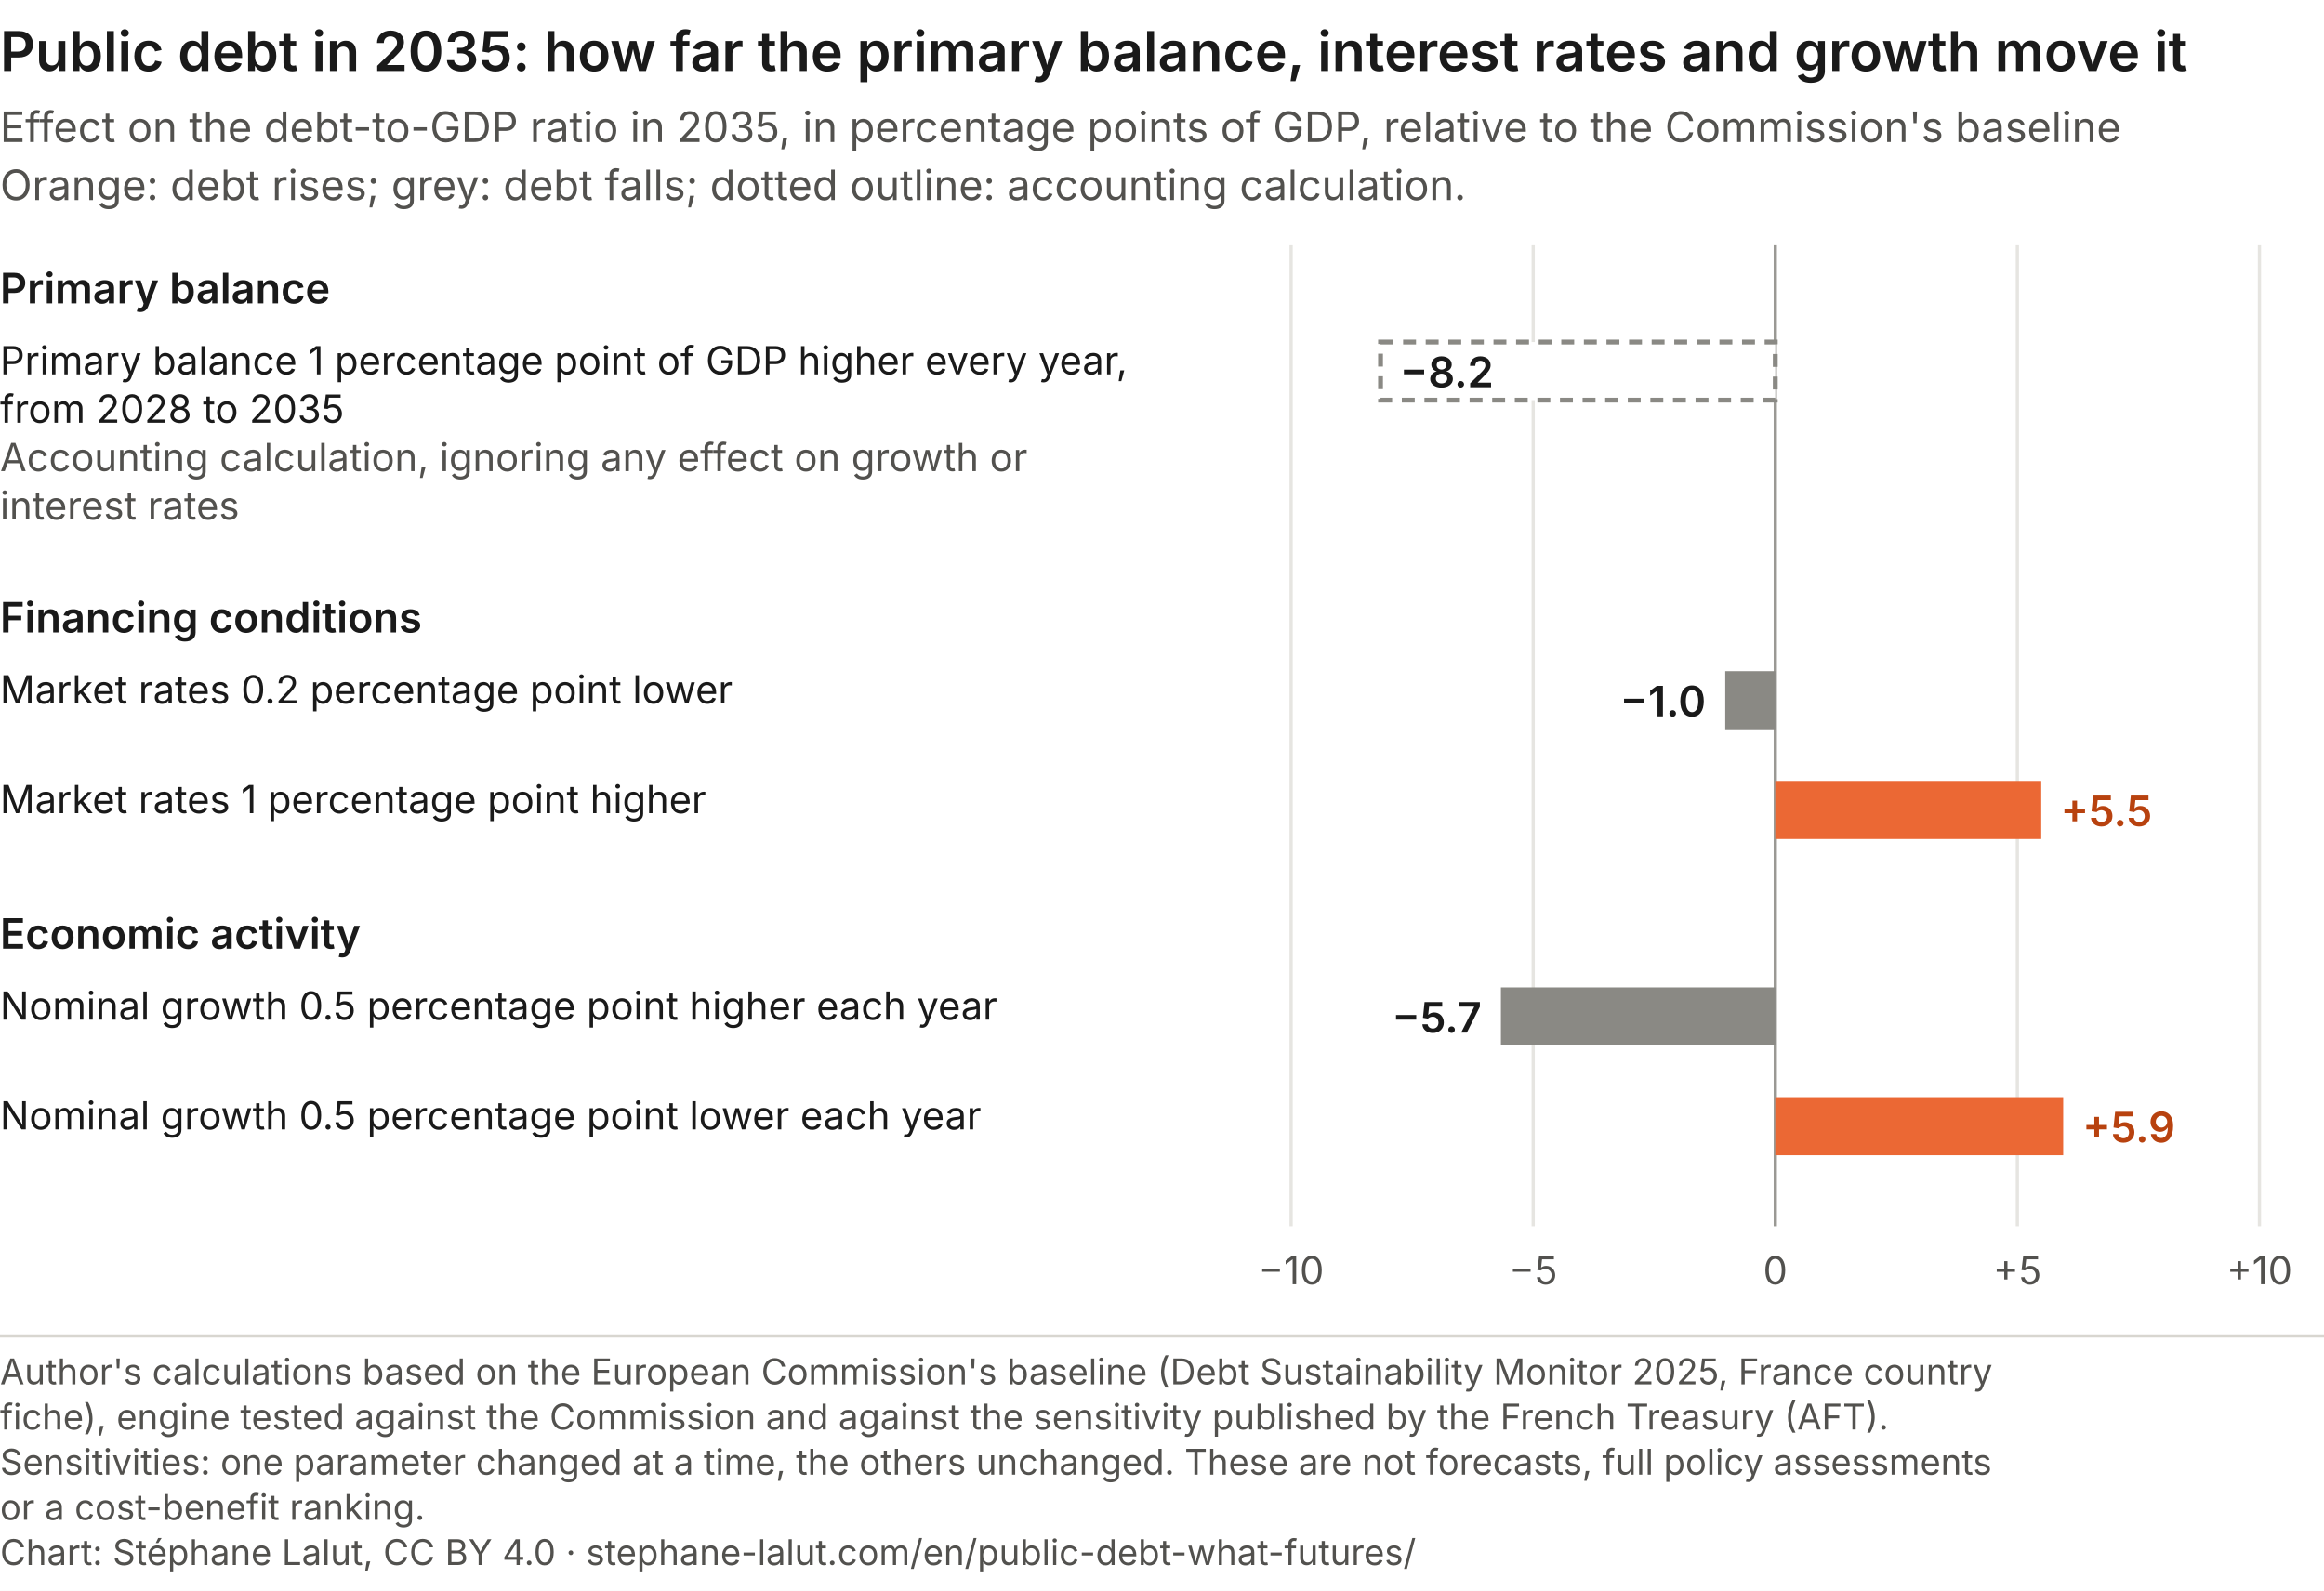
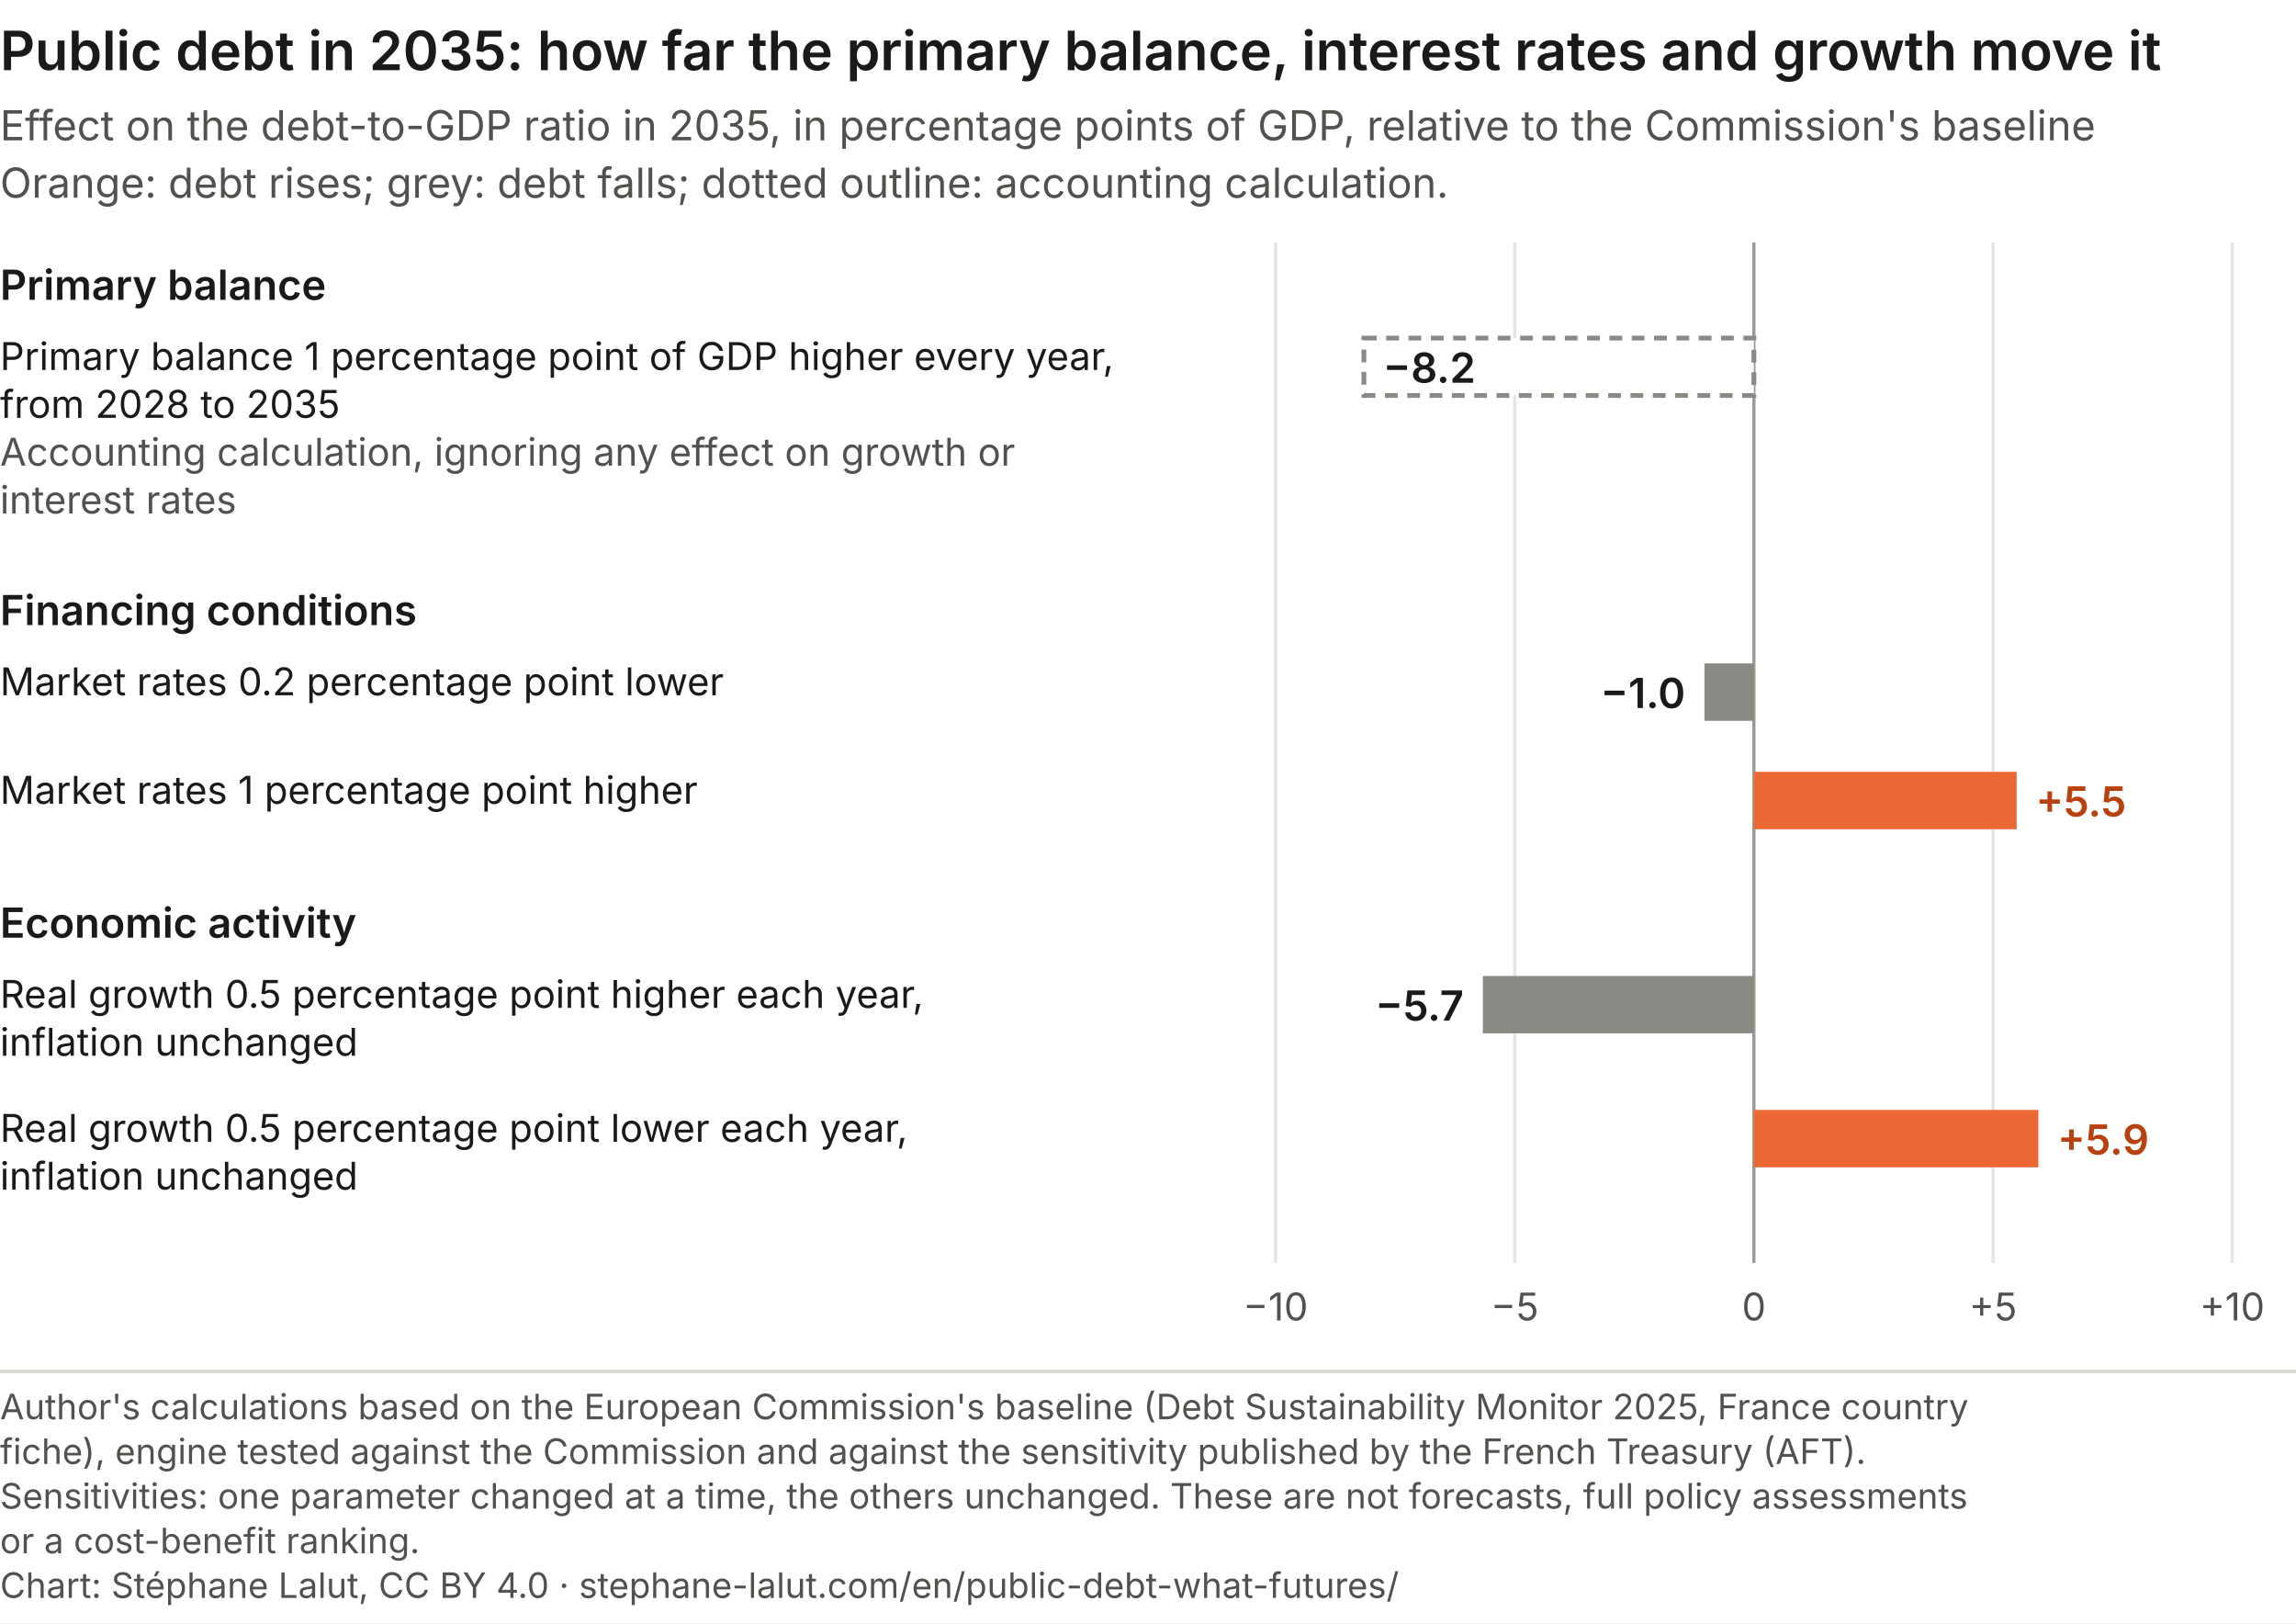
- <svg xmlns="http://www.w3.org/2000/svg" viewBox="0 0 720 493" role="img" font-variant-numeric="tabular-nums" aria-labelledby="futurs-leviers-t futurs-leviers-d" font-family="Inter, 'Helvetica Neue', Arial, sans-serif">
-   <rect width="720" height="493" fill="#ffffff" />
+ <svg xmlns="http://www.w3.org/2000/svg" viewBox="0 0 720 509" role="img" font-variant-numeric="tabular-nums" aria-labelledby="futurs-leviers-t futurs-leviers-d" font-family="Inter, 'Helvetica Neue', Arial, sans-serif">
+   <rect width="720" height="509" fill="#ffffff" />
  <text x="0.0" y="22.0" font-size="17" font-weight="600" text-anchor="start" fill="#1a1a1a">Public debt in 2035: how far the primary balance, interest rates and growth move it</text>
  <text x="0.0" y="44.0" font-size="13" font-weight="400" text-anchor="start" fill="#52514e">Effect on the debt-to-GDP ratio in 2035, in percentage points of GDP, relative to the Commission's baseline</text>
  <text x="0.0" y="62.0" font-size="13" font-weight="400" text-anchor="start" fill="#52514e">Orange: debt rises; grey: debt falls; dotted outline: accounting calculation.</text>
-   <line x1="400.0" x2="400.0" y1="76" y2="380" stroke="#e6e5e1" />
-   <line x1="475.0" x2="475.0" y1="76" y2="380" stroke="#e6e5e1" />
-   <line x1="550.0" x2="550.0" y1="76" y2="380" stroke="#9a9994" />
-   <line x1="625.0" x2="625.0" y1="76" y2="380" stroke="#e6e5e1" />
-   <line x1="700.0" x2="700.0" y1="76" y2="380" stroke="#e6e5e1" />
+   <line x1="400.0" x2="400.0" y1="76" y2="396" stroke="#e6e5e1" />
+   <line x1="475.0" x2="475.0" y1="76" y2="396" stroke="#e6e5e1" />
+   <line x1="550.0" x2="550.0" y1="76" y2="396" stroke="#9a9994" />
+   <line x1="625.0" x2="625.0" y1="76" y2="396" stroke="#e6e5e1" />
+   <line x1="700.0" x2="700.0" y1="76" y2="396" stroke="#e6e5e1" />
  <text x="0.0" y="94.0" font-size="13" font-weight="600" text-anchor="start" fill="#1a1a1a">Primary balance</text>
  <text x="0.0" y="116.0" font-size="12" font-weight="400" text-anchor="start" fill="#1a1a1a">Primary balance 1 percentage point of GDP higher every year,</text>
  <text x="0.0" y="131.0" font-size="12" font-weight="400" text-anchor="start" fill="#1a1a1a">from 2028 to 2035</text>
  <rect x="427.7" y="106.0" width="122.3" height="18" fill="#ffffff" stroke="#8a8984" stroke-width="1.5" stroke-dasharray="4 3" />
  <text x="0.0" y="146.0" font-size="12" font-weight="400" text-anchor="start" fill="#52514e">Accounting calculation, ignoring any effect on growth or</text>
  <text x="0.0" y="161.0" font-size="12" font-weight="400" text-anchor="start" fill="#52514e">interest rates</text>
  <text x="433.7" y="120.0" font-size="13" font-weight="600" text-anchor="start" fill="#1a1a1a">−8.2</text>
  <text x="0.0" y="196.0" font-size="13" font-weight="600" text-anchor="start" fill="#1a1a1a">Financing conditions</text>
  <text x="0.0" y="218.0" font-size="12" font-weight="400" text-anchor="start" fill="#1a1a1a">Market rates 0.2 percentage point lower</text>
  <rect x="534.5" y="208.0" width="15.5" height="18" fill="#8a8984" />
  <text x="528.5" y="222.0" font-size="13" font-weight="600" text-anchor="end" fill="#1a1a1a">−1.0</text>
  <text x="0.0" y="252.0" font-size="12" font-weight="400" text-anchor="start" fill="#1a1a1a">Market rates 1 percentage point higher</text>
  <rect x="550.0" y="242.0" width="82.4" height="18" fill="#eb6834" />
  <text x="638.4" y="256.0" font-size="13" font-weight="600" text-anchor="start" fill="#b8420f">+5.5</text>
  <text x="0.0" y="294.0" font-size="13" font-weight="600" text-anchor="start" fill="#1a1a1a">Economic activity</text>
-   <text x="0.0" y="316.0" font-size="12" font-weight="400" text-anchor="start" fill="#1a1a1a">Nominal growth 0.5 percentage point higher each year</text>
+   <text x="0.0" y="316.0" font-size="12" font-weight="400" text-anchor="start" fill="#1a1a1a">Real growth 0.5 percentage point higher each year,</text>
+   <text x="0.0" y="331.0" font-size="12" font-weight="400" text-anchor="start" fill="#1a1a1a">inflation unchanged</text>
  <rect x="465.0" y="306.0" width="85.0" height="18" fill="#8a8984" />
  <text x="459.0" y="320.0" font-size="13" font-weight="600" text-anchor="end" fill="#1a1a1a">−5.7</text>
-   <text x="0.0" y="350.0" font-size="12" font-weight="400" text-anchor="start" fill="#1a1a1a">Nominal growth 0.5 percentage point lower each year</text>
-   <rect x="550.0" y="340.0" width="89.2" height="18" fill="#eb6834" />
-   <text x="645.2" y="354.0" font-size="13" font-weight="600" text-anchor="start" fill="#b8420f">+5.9</text>
-   <text x="400.0" y="398.0" font-size="12" font-weight="400" text-anchor="middle" fill="#52514e">−10</text>
-   <text x="475.0" y="398.0" font-size="12" font-weight="400" text-anchor="middle" fill="#52514e">−5</text>
-   <text x="550.0" y="398.0" font-size="12" font-weight="400" text-anchor="middle" fill="#52514e">0</text>
-   <text x="625.0" y="398.0" font-size="12" font-weight="400" text-anchor="middle" fill="#52514e">+5</text>
-   <text x="700.0" y="398.0" font-size="12" font-weight="400" text-anchor="middle" fill="#52514e">+10</text>
-   <line x1="0" y1="414.0" x2="720" y2="414.0" stroke="#d8d6d0" />
-   <text class="pied-source" x="0" y="429.0" font-size="11" fill="#52514e">Author's calculations based on the European Commission's baseline (Debt Sustainability Monitor 2025, France country</text>
-   <text class="pied-source" x="0" y="443.0" font-size="11" fill="#52514e">fiche), engine tested against the Commission and against the sensitivity published by the French Treasury (AFT).</text>
-   <text class="pied-note" x="0" y="457.0" font-size="11" fill="#52514e">Sensitivities: one parameter changed at a time, the others unchanged. These are not forecasts, full policy assessments</text>
-   <text class="pied-note" x="0" y="471.0" font-size="11" fill="#52514e">or a cost-benefit ranking.</text>
-   <text class="pied-licence" x="0" y="485.0" font-size="11" fill="#52514e">Chart: Stéphane Lalut, CC BY 4.0 · stephane-lalut.com/en/public-debt-what-futures/</text>
+   <text x="0.0" y="358.0" font-size="12" font-weight="400" text-anchor="start" fill="#1a1a1a">Real growth 0.5 percentage point lower each year,</text>
+   <text x="0.0" y="373.0" font-size="12" font-weight="400" text-anchor="start" fill="#1a1a1a">inflation unchanged</text>
+   <rect x="550.0" y="348.0" width="89.2" height="18" fill="#eb6834" />
+   <text x="645.2" y="362.0" font-size="13" font-weight="600" text-anchor="start" fill="#b8420f">+5.9</text>
+   <text x="400.0" y="414.0" font-size="12" font-weight="400" text-anchor="middle" fill="#52514e">−10</text>
+   <text x="475.0" y="414.0" font-size="12" font-weight="400" text-anchor="middle" fill="#52514e">−5</text>
+   <text x="550.0" y="414.0" font-size="12" font-weight="400" text-anchor="middle" fill="#52514e">0</text>
+   <text x="625.0" y="414.0" font-size="12" font-weight="400" text-anchor="middle" fill="#52514e">+5</text>
+   <text x="700.0" y="414.0" font-size="12" font-weight="400" text-anchor="middle" fill="#52514e">+10</text>
+   <line x1="0" y1="430.0" x2="720" y2="430.0" stroke="#d8d6d0" />
+   <text class="pied-source" x="0" y="445.0" font-size="11" fill="#52514e">Author's calculations based on the European Commission's baseline (Debt Sustainability Monitor 2025, France country</text>
+   <text class="pied-source" x="0" y="459.0" font-size="11" fill="#52514e">fiche), engine tested against the Commission and against the sensitivity published by the French Treasury (AFT).</text>
+   <text class="pied-note" x="0" y="473.0" font-size="11" fill="#52514e">Sensitivities: one parameter changed at a time, the others unchanged. These are not forecasts, full policy assessments</text>
+   <text class="pied-note" x="0" y="487.0" font-size="11" fill="#52514e">or a cost-benefit ranking.</text>
+   <text class="pied-licence" x="0" y="501.0" font-size="11" fill="#52514e">Chart: Stéphane Lalut, CC BY 4.0 · stephane-lalut.com/en/public-debt-what-futures/</text>
</svg>
